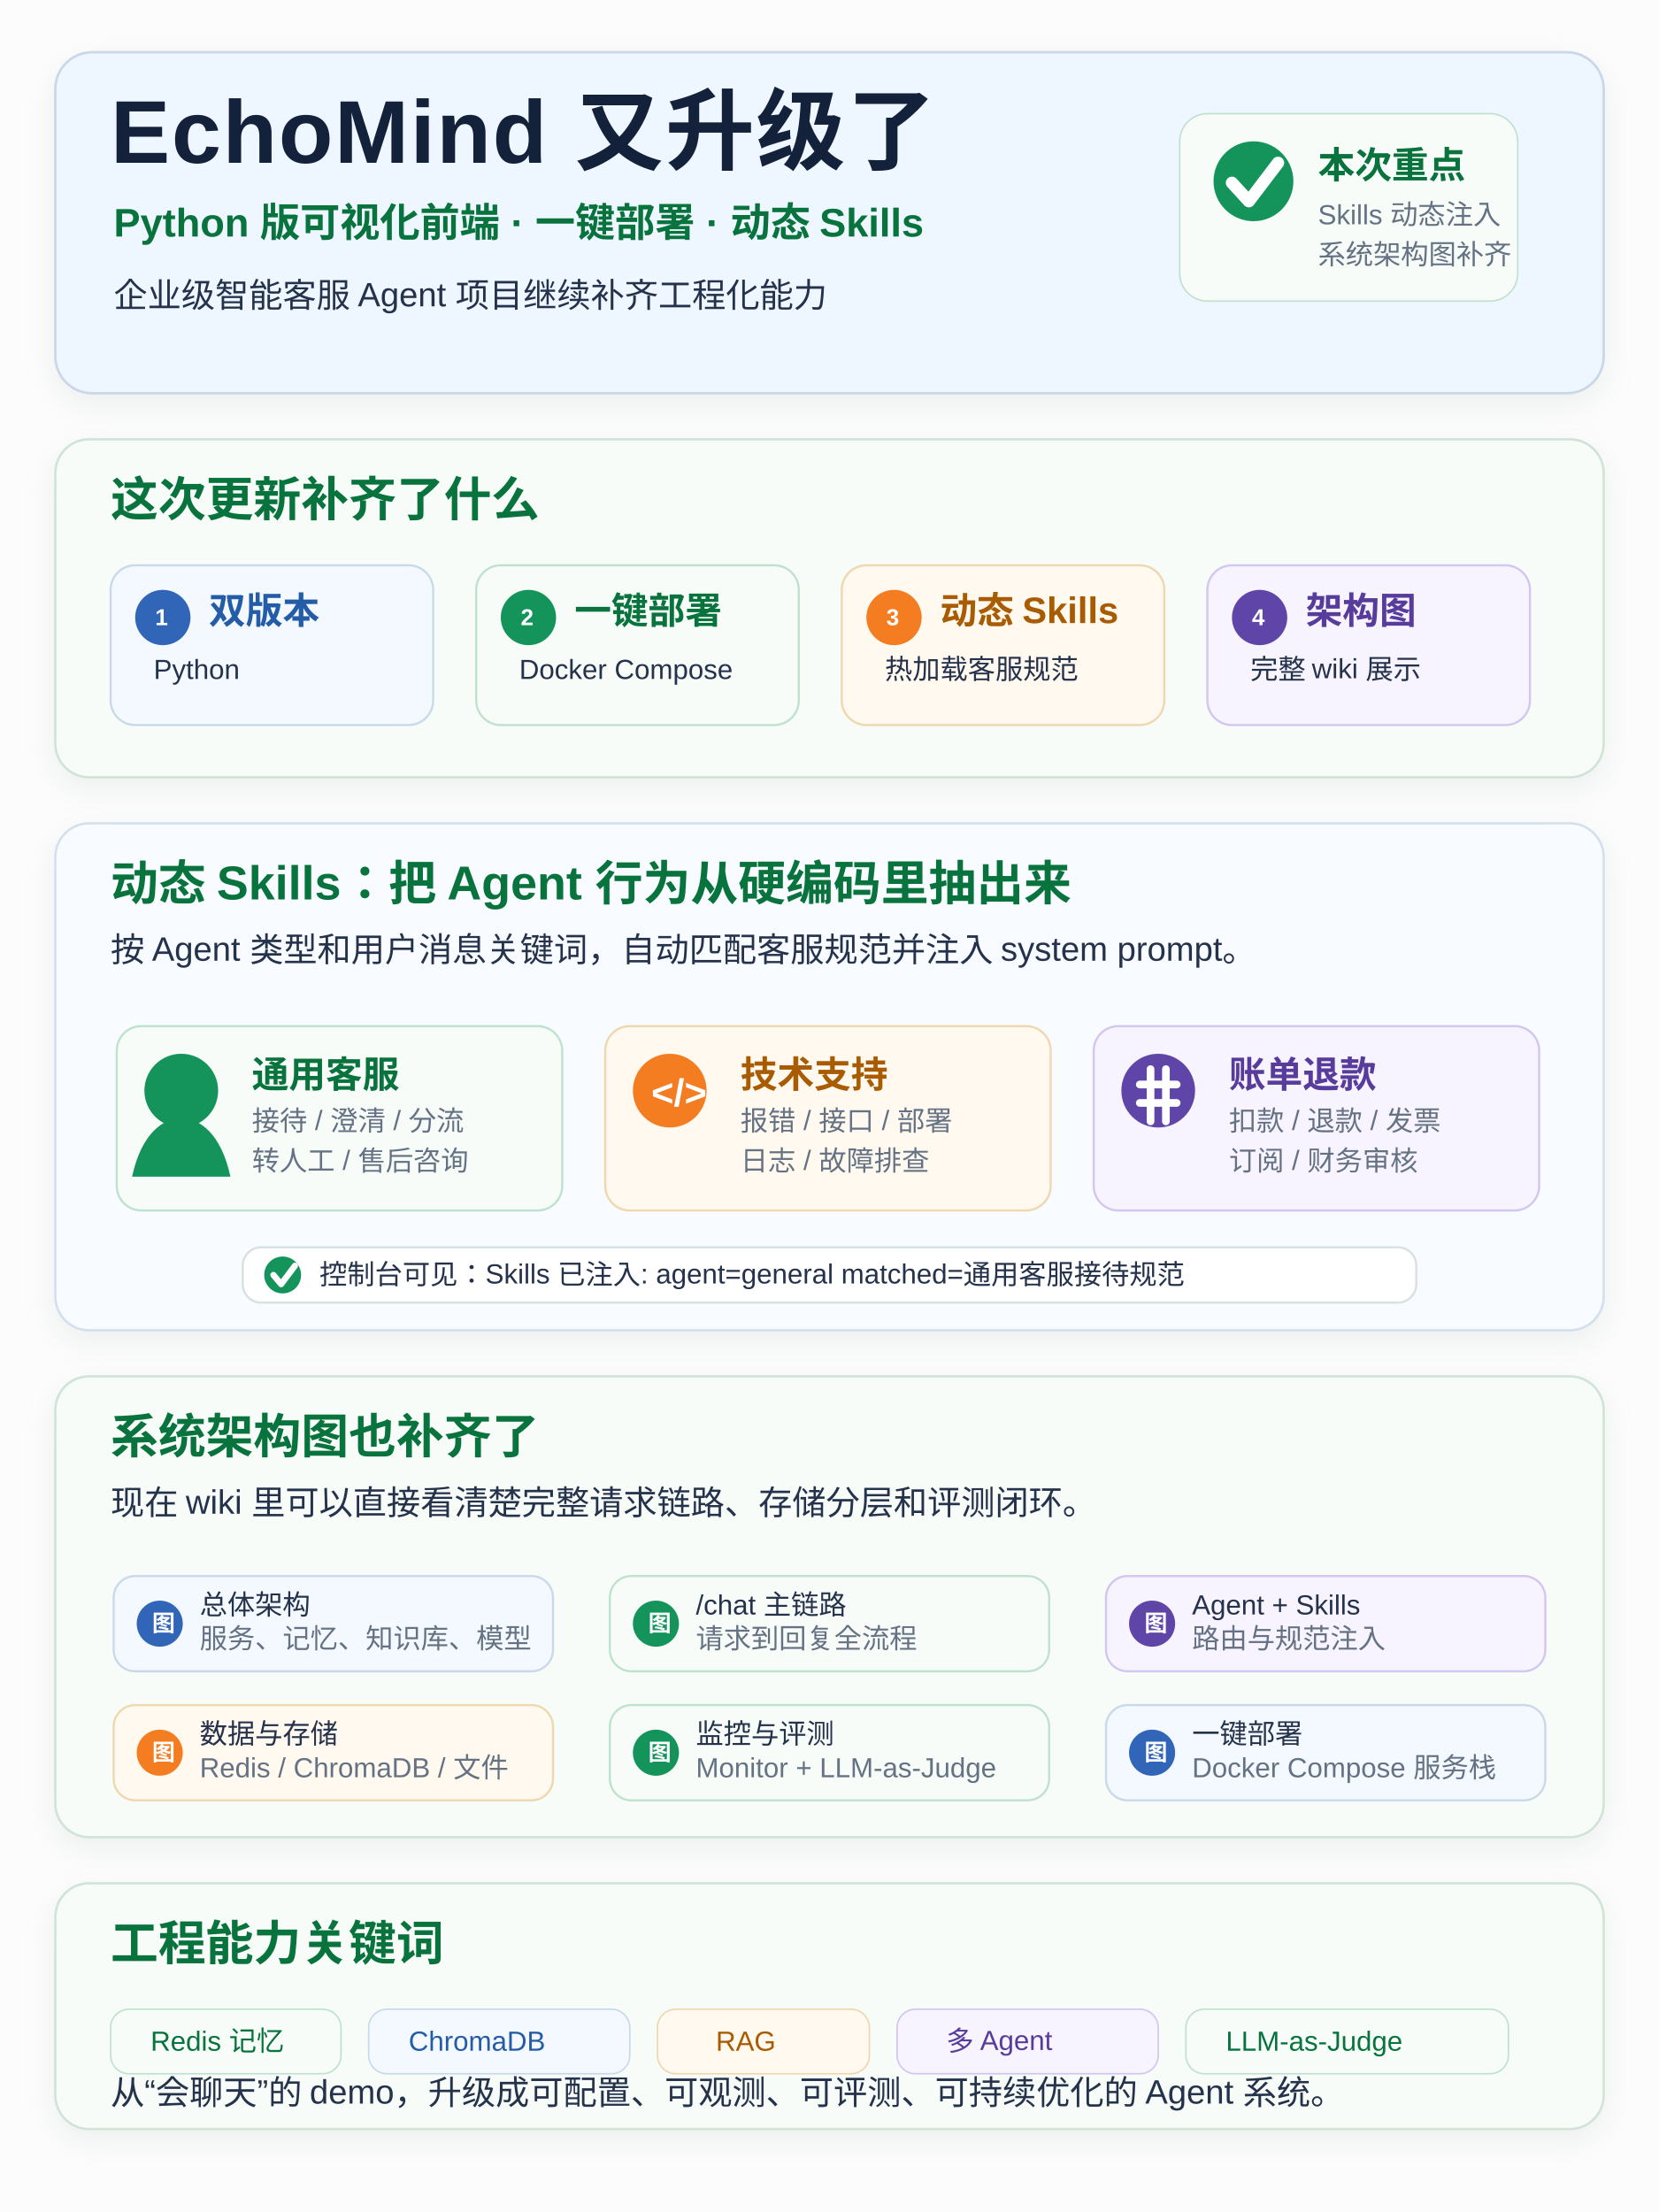
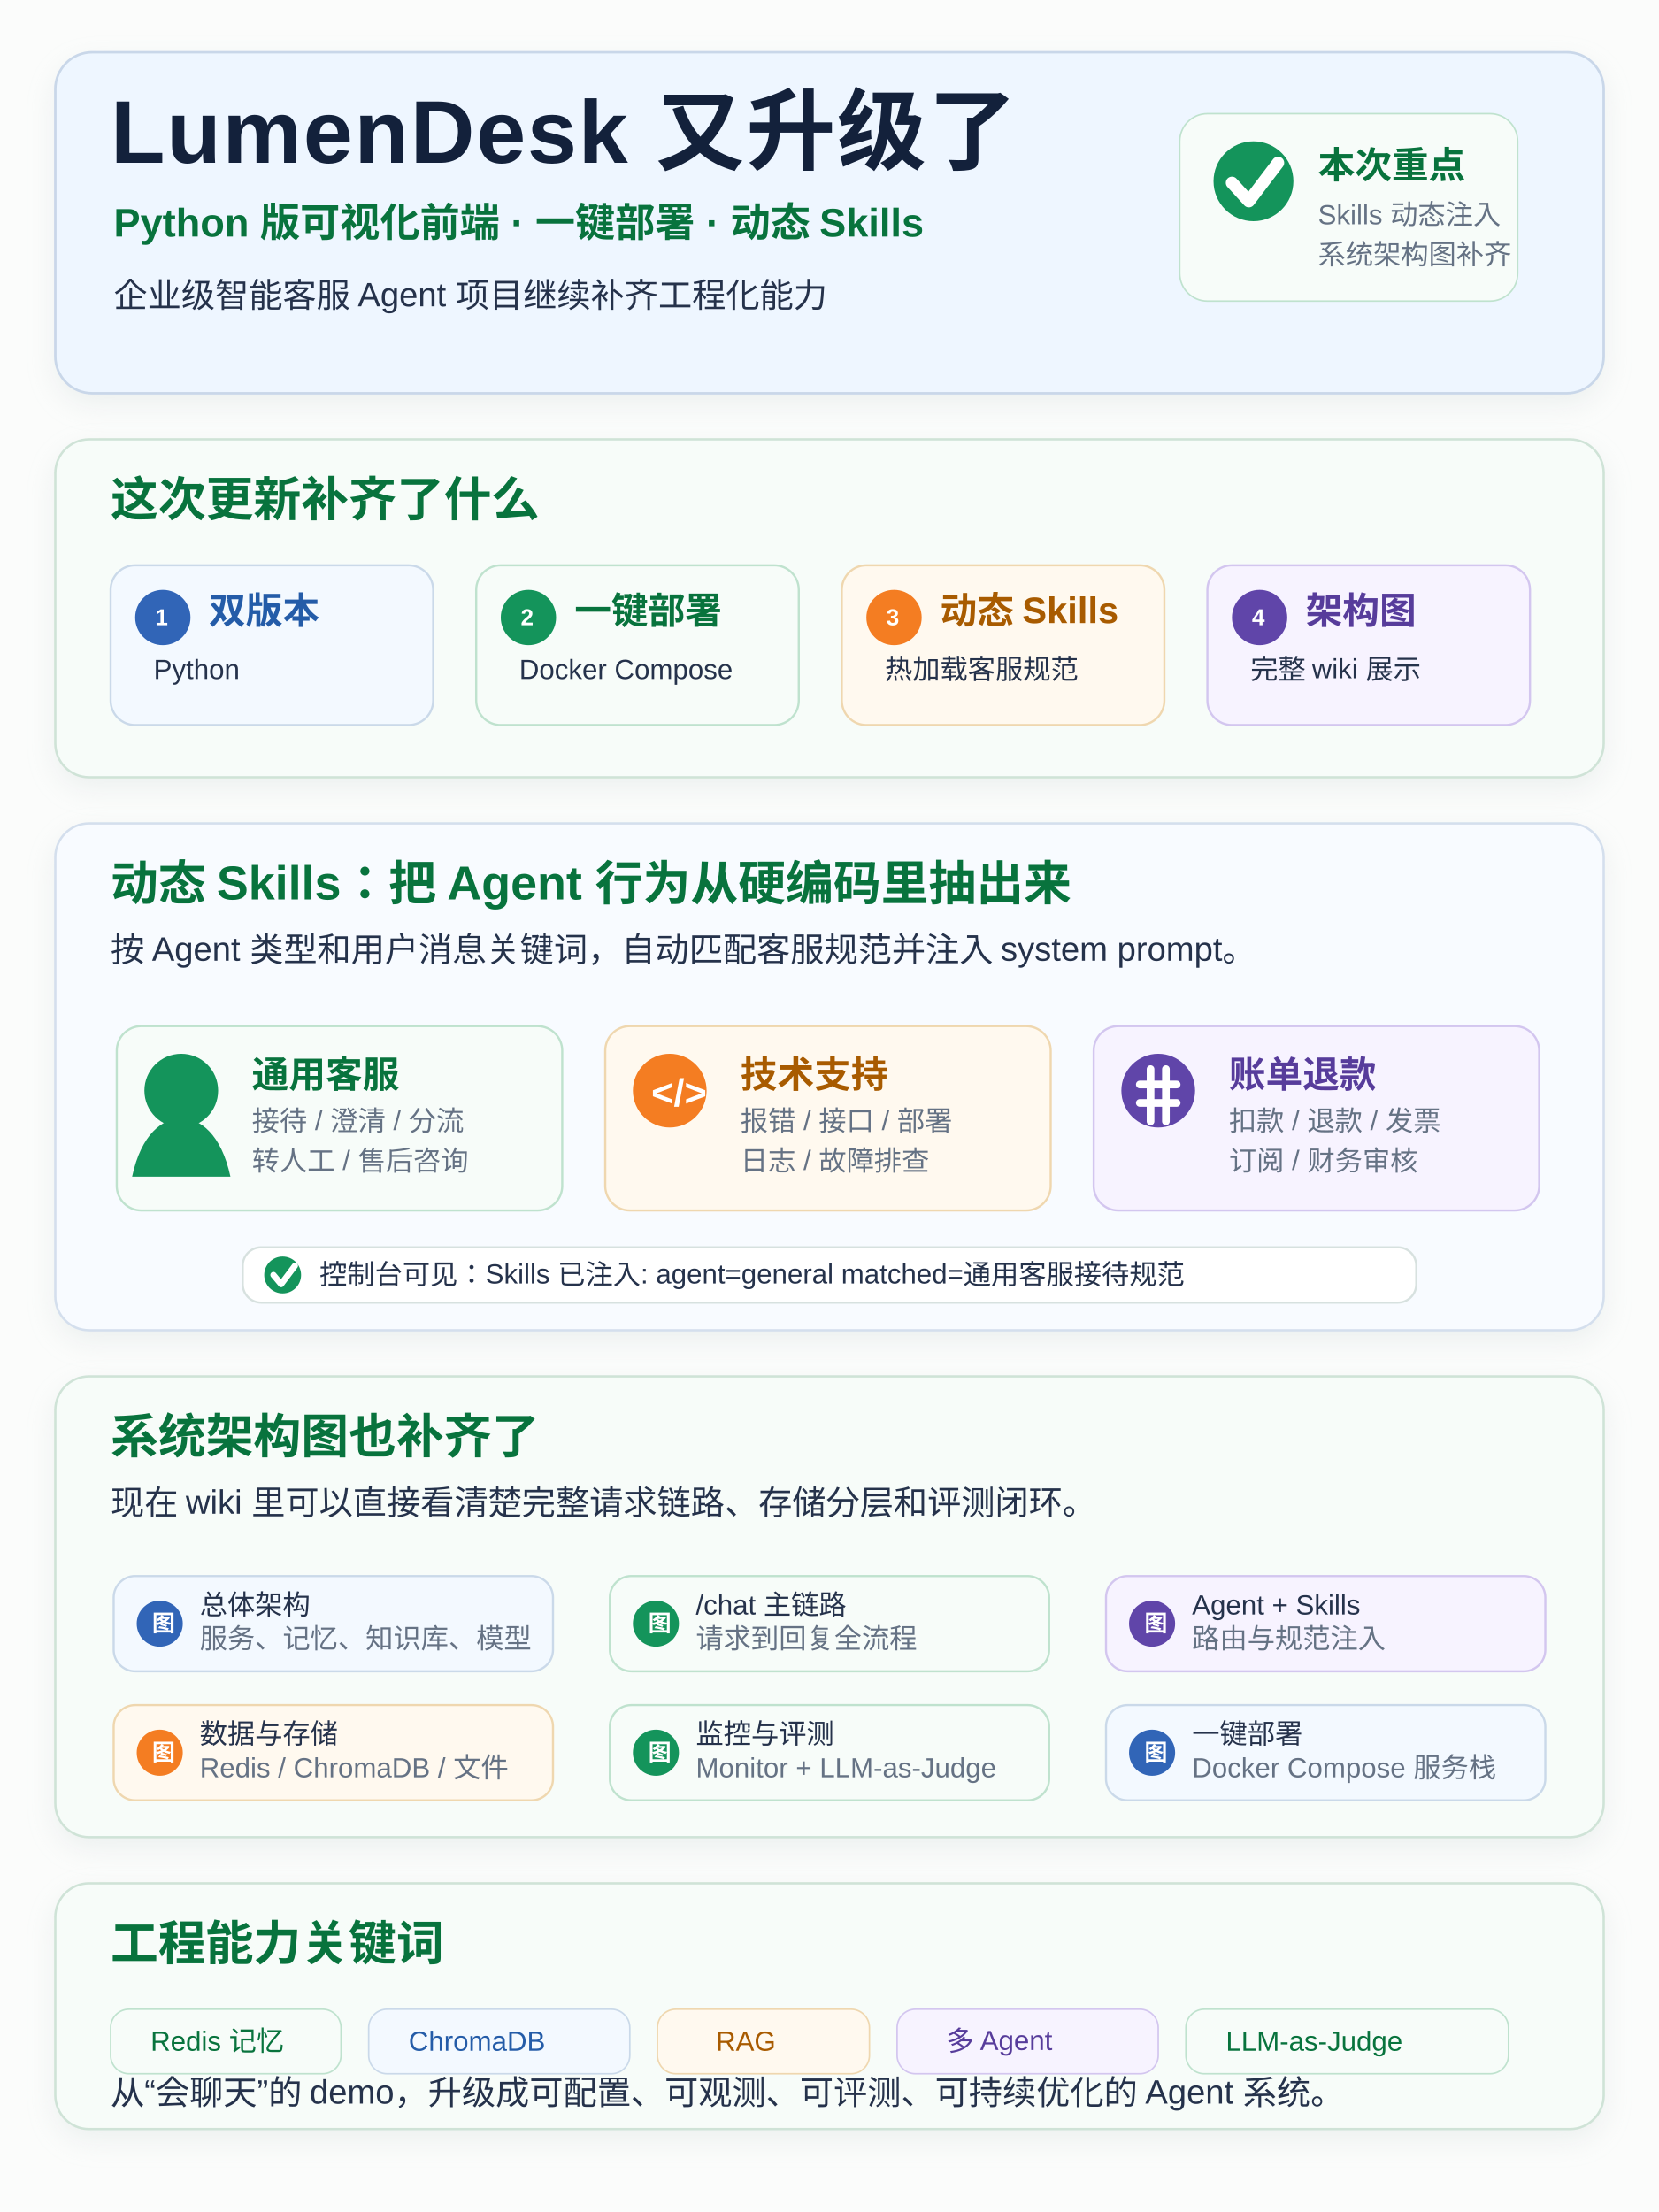
<svg xmlns="http://www.w3.org/2000/svg" width="1080" height="1440" viewBox="0 0 1080 1440">
  <defs>
    <style>
      .bg { fill: #fbfcfb; }
      .header { fill: #eef6ff; stroke: #c9d7e9; stroke-width: 1.6; }
      .panel { fill: #f7fcf9; stroke: #cfe3d7; stroke-width: 1.5; }
      .blue-panel { fill: #f8fbff; stroke: #d4dfed; stroke-width: 1.5; }
      .card { fill: #ffffff; stroke: #d7e1df; stroke-width: 1.4; }
      .blue-card { fill: #f3f9ff; stroke: #cad9e9; }
      .green-card { fill: #f7fcf9; stroke: #bfe2ce; }
      .orange-card { fill: #fff9ef; stroke: #efd7af; }
      .purple-card { fill: #f7f3ff; stroke: #d3c6ef; }
      .red-card { fill: #fff8f6; stroke: #e6cbc4; }
      .title { font: 800 58px "PingFang SC", "Microsoft YaHei", Arial, sans-serif; fill: #13213b; letter-spacing: 1px; }
      .subtitle { font: 700 26px "PingFang SC", "Microsoft YaHei", Arial, sans-serif; fill: #08733d; }
      .body { font: 500 22px "PingFang SC", "Microsoft YaHei", Arial, sans-serif; fill: #25324b; }
      .muted { font: 500 18px "PingFang SC", "Microsoft YaHei", Arial, sans-serif; fill: #657284; }
      .section { font: 800 31px "PingFang SC", "Microsoft YaHei", Arial, sans-serif; fill: #08733d; }
      .label { font: 800 24px "PingFang SC", "Microsoft YaHei", Arial, sans-serif; fill: #17243d; }
      .small { font: 500 18px "PingFang SC", "Microsoft YaHei", Arial, sans-serif; fill: #25324b; }
      .tiny { font: 800 15px "PingFang SC", "Microsoft YaHei", Arial, sans-serif; fill: #ffffff; }
      .green-text { fill: #08733d; }
      .blue-text { fill: #245ca8; }
      .orange-text { fill: #a85b00; }
      .purple-text { fill: #573c9b; }
      .red-text { fill: #a91f1f; }
      .green { fill: #14945b; }
      .blue { fill: #3165b7; }
      .orange { fill: #f47d22; }
      .purple { fill: #6045a9; }
      .red { fill: #d34a42; }
      .line { stroke: #aeb8c4; stroke-width: 3; fill: none; marker-end: url(#arrow); }
      .green-line { stroke: #14945b; stroke-width: 3; fill: none; marker-end: url(#arrow-green); }
      .dashed { stroke-dasharray: 8 8; }
      .shadow { filter: url(#shadow); }
    </style>
    <filter id="shadow" x="-20%" y="-20%" width="140%" height="140%">
      <feDropShadow dx="0" dy="7" stdDeviation="9" flood-color="#d8e1df" flood-opacity="0.42" />
    </filter>
    <marker id="arrow" viewBox="0 0 10 10" refX="9" refY="5" markerWidth="8" markerHeight="8" orient="auto">
      <path d="M 0 0 L 10 5 L 0 10 z" fill="#aeb8c4" />
    </marker>
    <marker id="arrow-green" viewBox="0 0 10 10" refX="9" refY="5" markerWidth="8" markerHeight="8" orient="auto">
      <path d="M 0 0 L 10 5 L 0 10 z" fill="#14945b" />
    </marker>
  </defs>
  <rect class="bg" width="1080" height="1440" />
  <rect class="header shadow" x="36" y="34" width="1008" height="222" rx="24" />
-   <text class="title" x="72" y="106">EchoMind 又升级了</text>
+   <text class="title" x="72" y="106">LumenDesk 又升级了</text>
  <text class="subtitle" x="74" y="154">Python 版可视化前端 · 一键部署 · 动态 Skills</text>
  <text class="body" x="74" y="200">企业级智能客服 Agent 项目继续补齐工程化能力</text>
  <g transform="translate(768,74)">
    <rect class="green-card" width="220" height="122" rx="18" />
    <circle class="green" cx="48" cy="44" r="26" />
    <path d="M34 45 L45 57 L64 32" stroke="#fff" stroke-width="8" fill="none" stroke-linecap="round" stroke-linejoin="round" />
    <text class="label green-text" x="90" y="42">本次重点</text>
    <text class="muted" x="90" y="72">Skills 动态注入</text>
    <text class="muted" x="90" y="98">系统架构图补齐</text>
  </g>
  <rect class="panel shadow" x="36" y="286" width="1008" height="220" rx="22" />
  <text class="section" x="72" y="336">这次更新补齐了什么</text>
  <g transform="translate(72,368)">
    <rect class="card blue-card" width="210" height="104" rx="16" />
    <circle class="blue" cx="34" cy="34" r="18" />
    <text class="tiny" x="29" y="39">1</text>
    <text class="label blue-text" x="64" y="38">双版本</text>
    <text class="small" x="28" y="74">Python</text>
  </g>
  <g transform="translate(310,368)">
    <rect class="card green-card" width="210" height="104" rx="16" />
    <circle class="green" cx="34" cy="34" r="18" />
    <text class="tiny" x="29" y="39">2</text>
    <text class="label green-text" x="64" y="38">一键部署</text>
    <text class="small" x="28" y="74">Docker Compose</text>
  </g>
  <g transform="translate(548,368)">
    <rect class="card orange-card" width="210" height="104" rx="16" />
    <circle class="orange" cx="34" cy="34" r="18" />
    <text class="tiny" x="29" y="39">3</text>
    <text class="label orange-text" x="64" y="38">动态 Skills</text>
    <text class="small" x="28" y="74">热加载客服规范</text>
  </g>
  <g transform="translate(786,368)">
    <rect class="card purple-card" width="210" height="104" rx="16" />
    <circle class="purple" cx="34" cy="34" r="18" />
    <text class="tiny" x="29" y="39">4</text>
    <text class="label purple-text" x="64" y="38">架构图</text>
    <text class="small" x="28" y="74">完整 wiki 展示</text>
  </g>
  <rect class="blue-panel shadow" x="36" y="536" width="1008" height="330" rx="22" />
  <text class="section" x="72" y="586">动态 Skills：把 Agent 行为从硬编码里抽出来</text>
  <text class="body" x="72" y="626">按 Agent 类型和用户消息关键词，自动匹配客服规范并注入 system prompt。</text>
  <g transform="translate(76,668)">
    <rect class="card green-card" width="290" height="120" rx="16" />
    <circle class="green" cx="42" cy="42" r="24" />
    <path class="green" d="M10 98 C16 70 30 60 42 60 C54 60 68 70 74 98 Z" />
    <text class="label green-text" x="88" y="40">通用客服</text>
    <text class="muted" x="88" y="68">接待 / 澄清 / 分流</text>
    <text class="muted" x="88" y="94">转人工 / 售后咨询</text>
  </g>
  <g transform="translate(394,668)">
    <rect class="card orange-card" width="290" height="120" rx="16" />
    <circle class="orange" cx="42" cy="42" r="24" />
    <text x="30" y="52" font-family="Arial" font-size="25" font-weight="800" fill="#ffffff">&lt;/&gt;</text>
    <text class="label orange-text" x="88" y="40">技术支持</text>
    <text class="muted" x="88" y="68">报错 / 接口 / 部署</text>
    <text class="muted" x="88" y="94">日志 / 故障排查</text>
  </g>
  <g transform="translate(712,668)">
    <rect class="card purple-card" width="290" height="120" rx="16" />
    <circle class="purple" cx="42" cy="42" r="24" />
    <path d="M30 38 h24 M30 50 h24 M37 28 v34 M47 28 v34" stroke="#fff" stroke-width="5" stroke-linecap="round" />
    <text class="label purple-text" x="88" y="40">账单退款</text>
    <text class="muted" x="88" y="68">扣款 / 退款 / 发票</text>
    <text class="muted" x="88" y="94">订阅 / 财务审核</text>
  </g>
  <g transform="translate(158,812)">
    <rect class="card" width="764" height="36" rx="12" />
    <circle class="green" cx="26" cy="18" r="12" />
    <path d="M20 18 L25 24 L34 12" stroke="#fff" stroke-width="4" fill="none" stroke-linecap="round" stroke-linejoin="round" />
    <text class="small" x="50" y="24">控制台可见：Skills 已注入: agent=general matched=通用客服接待规范</text>
  </g>
  <rect class="panel shadow" x="36" y="896" width="1008" height="300" rx="22" />
  <text class="section" x="72" y="946">系统架构图也补齐了</text>
  <text class="body" x="72" y="986">现在 wiki 里可以直接看清楚完整请求链路、存储分层和评测闭环。</text>
  <g transform="translate(74,1026)">
    <rect class="card blue-card" width="286" height="62" rx="14" />
    <circle class="blue" cx="30" cy="31" r="15" />
    <text class="tiny" x="25" y="36">图</text>
    <text class="small" x="56" y="25">总体架构</text>
    <text class="muted" x="56" y="47">服务、记忆、知识库、模型</text>
  </g>
  <g transform="translate(397,1026)">
    <rect class="card green-card" width="286" height="62" rx="14" />
    <circle class="green" cx="30" cy="31" r="15" />
    <text class="tiny" x="25" y="36">图</text>
    <text class="small" x="56" y="25">/chat 主链路</text>
    <text class="muted" x="56" y="47">请求到回复全流程</text>
  </g>
  <g transform="translate(720,1026)">
    <rect class="card purple-card" width="286" height="62" rx="14" />
    <circle class="purple" cx="30" cy="31" r="15" />
    <text class="tiny" x="25" y="36">图</text>
    <text class="small" x="56" y="25">Agent + Skills</text>
    <text class="muted" x="56" y="47">路由与规范注入</text>
  </g>
  <g transform="translate(74,1110)">
    <rect class="card orange-card" width="286" height="62" rx="14" />
    <circle class="orange" cx="30" cy="31" r="15" />
    <text class="tiny" x="25" y="36">图</text>
    <text class="small" x="56" y="25">数据与存储</text>
    <text class="muted" x="56" y="47">Redis / ChromaDB / 文件</text>
  </g>
  <g transform="translate(397,1110)">
    <rect class="card green-card" width="286" height="62" rx="14" />
    <circle class="green" cx="30" cy="31" r="15" />
    <text class="tiny" x="25" y="36">图</text>
    <text class="small" x="56" y="25">监控与评测</text>
    <text class="muted" x="56" y="47">Monitor + LLM-as-Judge</text>
  </g>
  <g transform="translate(720,1110)">
    <rect class="card blue-card" width="286" height="62" rx="14" />
    <circle class="blue" cx="30" cy="31" r="15" />
    <text class="tiny" x="25" y="36">图</text>
    <text class="small" x="56" y="25">一键部署</text>
    <text class="muted" x="56" y="47">Docker Compose 服务栈</text>
  </g>
  <rect class="panel shadow" x="36" y="1226" width="1008" height="160" rx="22" />
  <text class="section" x="72" y="1276">工程能力关键词</text>
  <g transform="translate(72,1308)">
    <rect class="green-card" x="0" y="0" width="150" height="42" rx="12" />
    <text class="small green-text" x="26" y="27">Redis 记忆</text>
    <rect class="blue-card" x="168" y="0" width="170" height="42" rx="12" />
    <text class="small blue-text" x="194" y="27">ChromaDB</text>
    <rect class="orange-card" x="356" y="0" width="138" height="42" rx="12" />
    <text class="small orange-text" x="394" y="27">RAG</text>
    <rect class="purple-card" x="512" y="0" width="170" height="42" rx="12" />
    <text class="small purple-text" x="544" y="27">多 Agent</text>
    <rect class="green-card" x="700" y="0" width="210" height="42" rx="12" />
    <text class="small green-text" x="726" y="27">LLM-as-Judge</text>
  </g>
  <text class="body" x="72" y="1370">从“会聊天”的 demo，升级成可配置、可观测、可评测、可持续优化的 Agent 系统。</text>
</svg>
